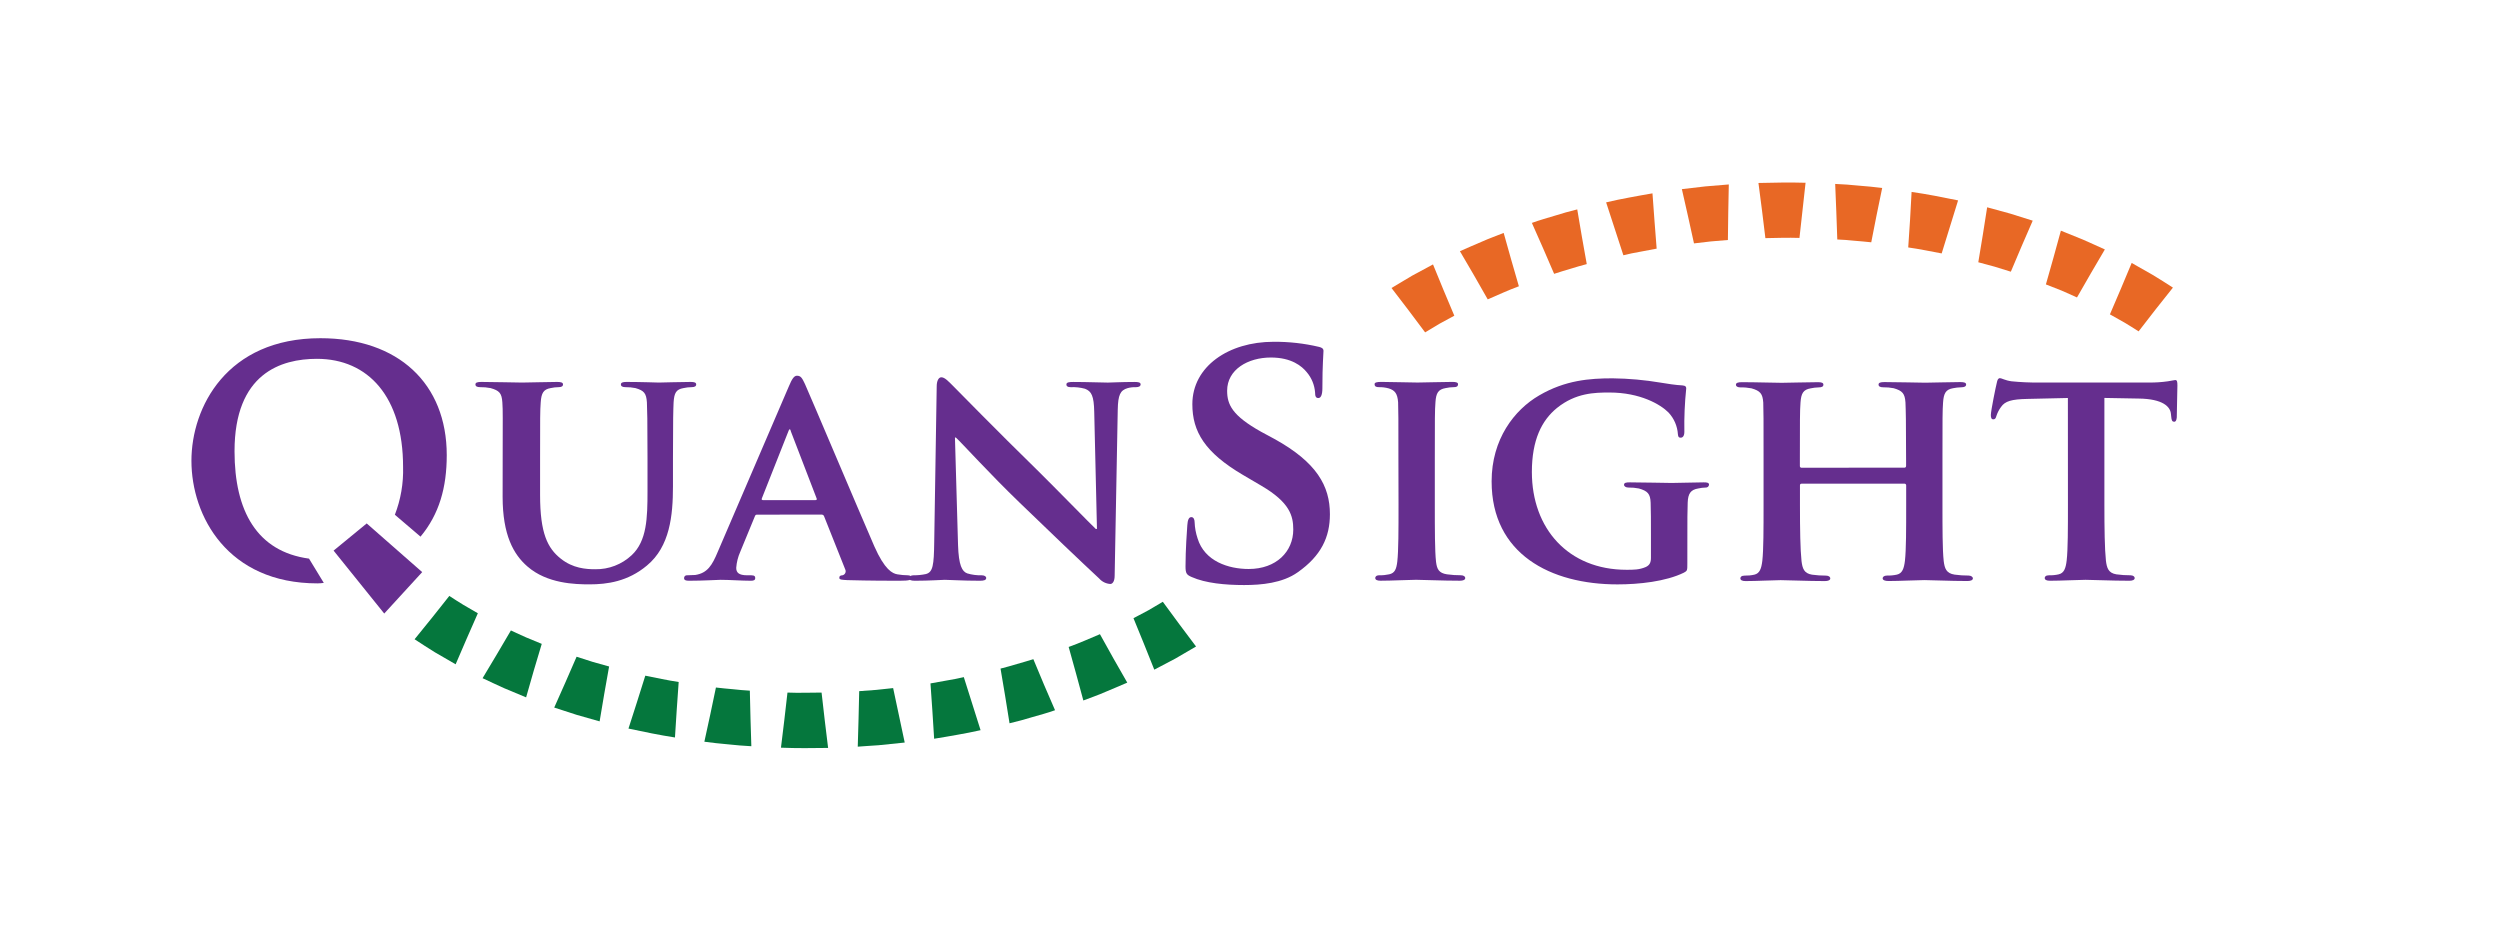
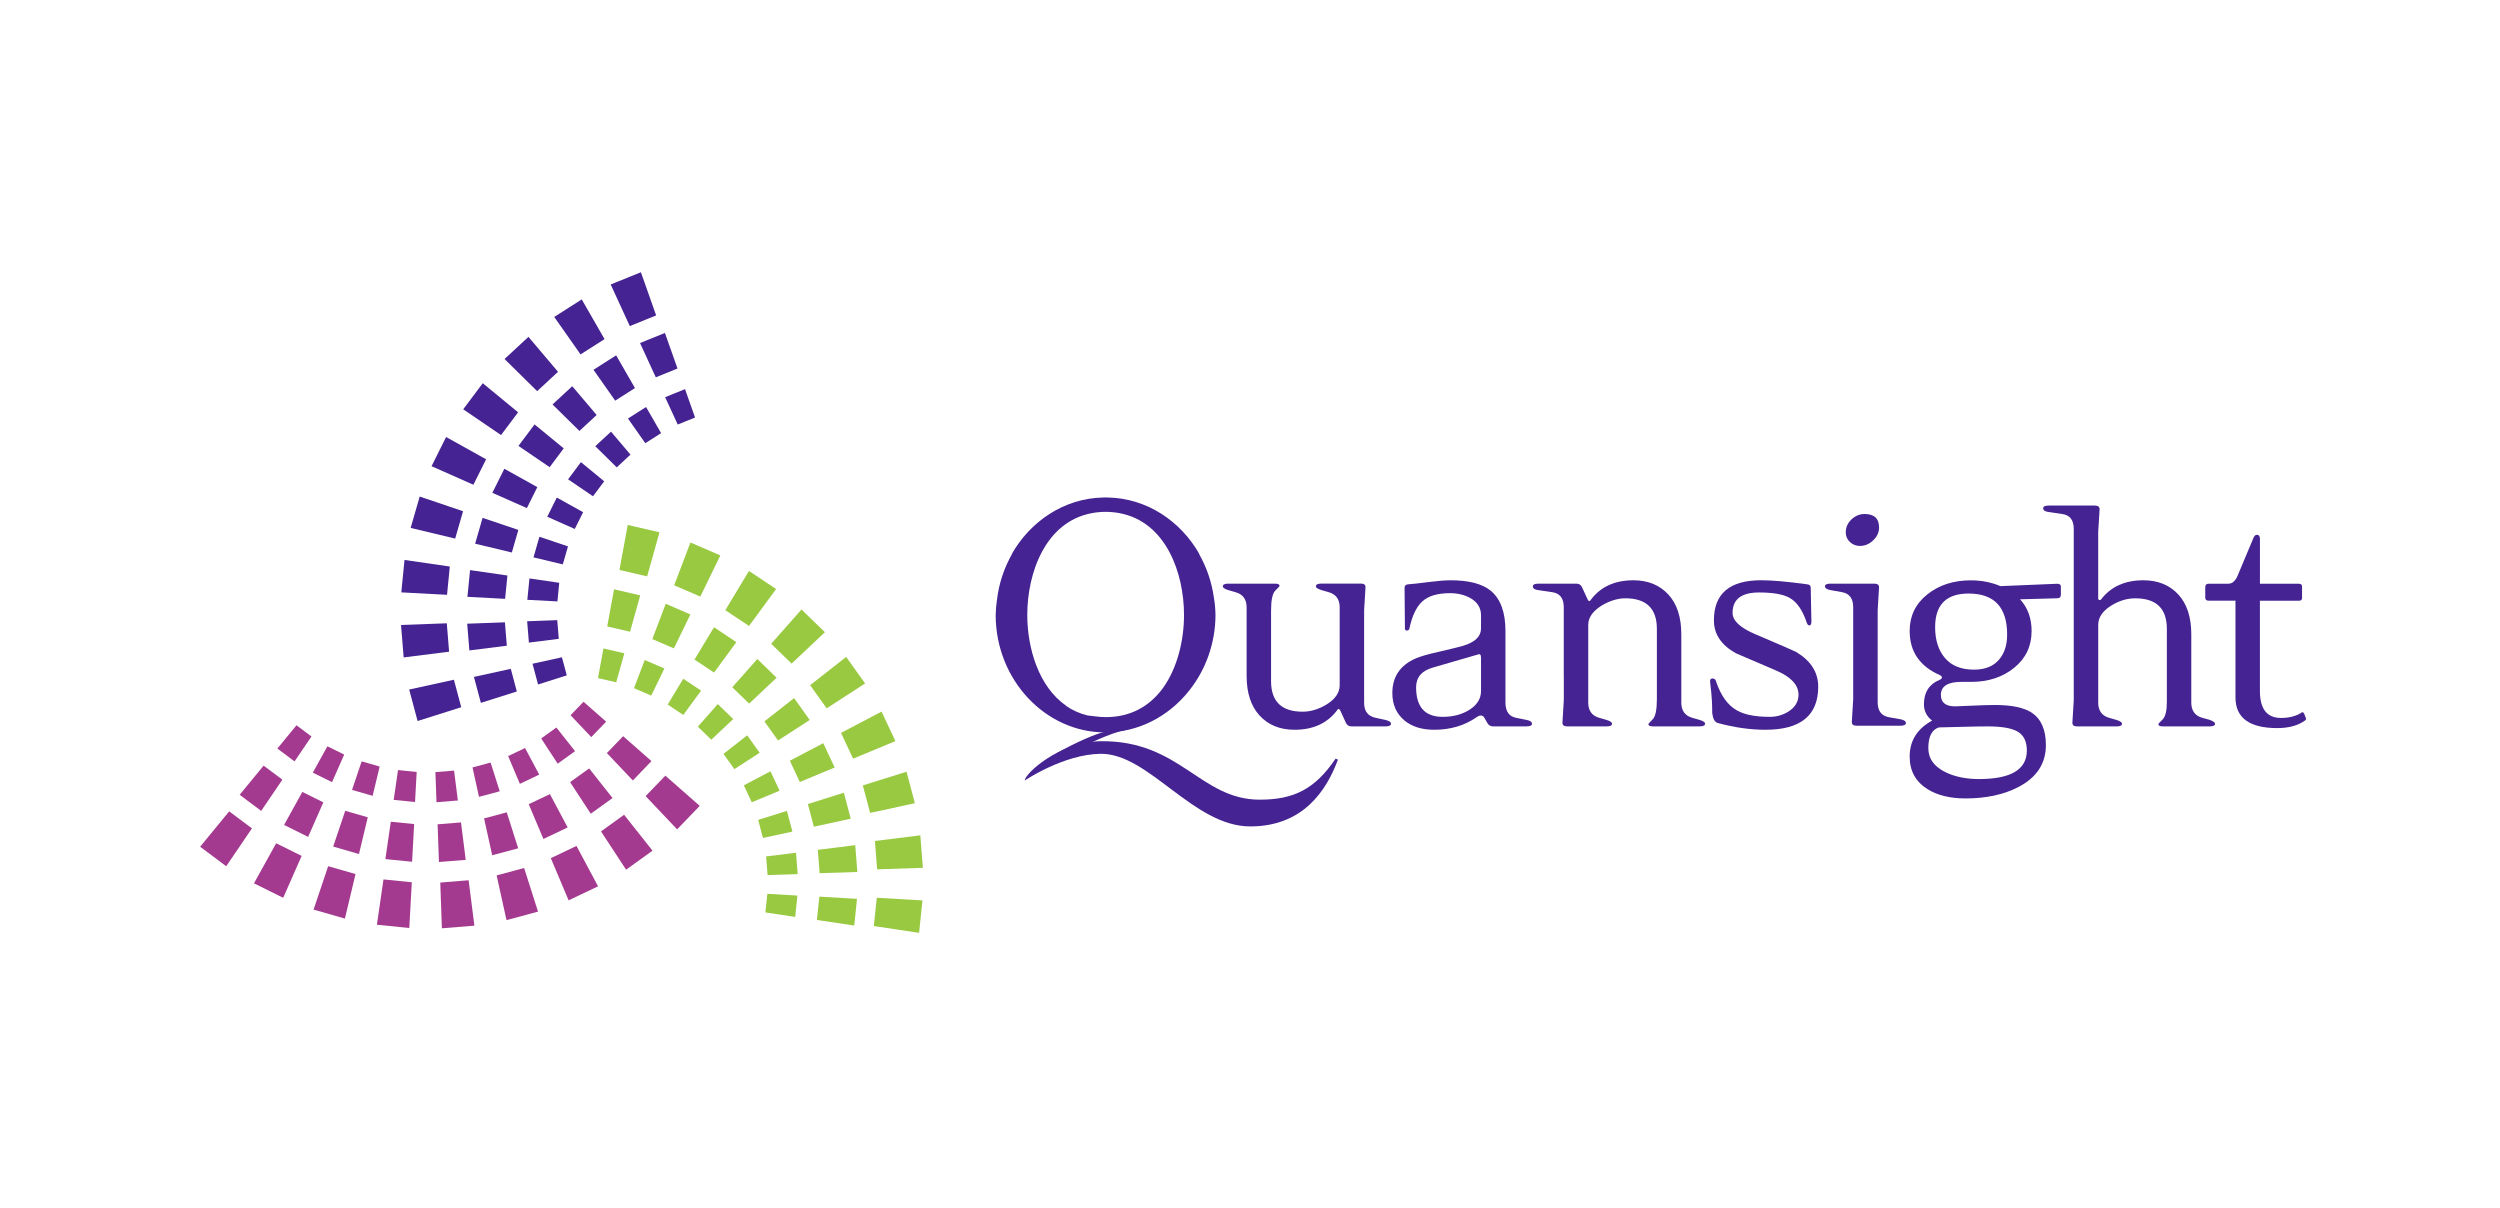
- <svg xmlns="http://www.w3.org/2000/svg" id="Layer_1" data-name="Layer 1" viewBox="0 0 914.16 346.02">
+ <svg xmlns="http://www.w3.org/2000/svg" id="Layer_1" viewBox="0 0 1076.17 519.64">
  <defs>
-     <style>.cls-1{fill:#652e8e;}.cls-2{fill:#05773d;}.cls-3{fill:#e86825;}</style>
+     <style>.cls-1{fill:#452392;}.cls-2{fill:#a43a8f;}.cls-3{fill:#99c941;}</style>
  </defs>
-   <polygon class="cls-1" points="154.38 209.2 140.5 224.35 121.98 201.34 134.09 191.4 154.38 209.2" />
-   <path class="cls-1" d="M113,204.27C94,201.69,85.76,186.93,85.76,165c0-28.47,17-33.79,30.13-33.79,18.75,0,31.5,13.9,31.5,39.51a45,45,0,0,1-3,17.51l9.38,8c6.82-8.2,9.59-17.93,9.59-29.79,0-26.19-17.73-42.77-46.2-42.77C82.9,123.67,70,148.94,70,168.5c0,20.24,13.26,44.82,46.08,44.82a17.31,17.31,0,0,0,2.32-.18Z" />
-   <path class="cls-1" d="M183.81,167.48c0-14.59.11-17.31-.12-20.36-.22-3.4-1.13-4.3-4.3-5.21a18.3,18.3,0,0,0-3.84-.34c-1.13,0-1.7-.33-1.7-1s.68-.91,2.15-.91c5.32,0,12,.23,14.93.23,2.49,0,9.17-.23,12.79-.23,1.47,0,2.15.23,2.15.91s-.57,1-1.59,1a14.28,14.28,0,0,0-2.94.34c-2.6.46-3.39,1.81-3.62,5.21-.23,3-.23,5.77-.23,20.36V181c0,14,2.72,19.45,7.59,23.3,4.41,3.51,9.16,3.85,12.55,3.85A19,19,0,0,0,231,203c5.55-5.21,5.77-13.58,5.77-23.42V167.48c0-14.59-.11-17.31-.22-20.36-.23-3.28-1-4.3-4.19-5.21a17.54,17.54,0,0,0-3.62-.34c-1.13,0-1.7-.33-1.7-1s.68-.91,2-.91c5.09,0,11.76.23,11.88.23,1.13,0,7.8-.23,11.65-.23,1.36,0,2,.23,2,.91s-.57,1-1.7,1a14.2,14.2,0,0,0-2.94.34c-2.72.46-3.4,1.81-3.62,5.21-.12,3-.23,5.77-.23,20.36v10.3c0,10.74-1.13,22.06-9.5,29-7,5.88-14.6,6.9-21,6.9-5.21,0-15.5-.23-22.74-6.56-5.09-4.41-9.05-11.54-9.05-25.46Z" />
-   <path class="cls-1" d="M276.91,188.19c-.57,0-.68.11-.91.67l-5.31,12.9a17.47,17.47,0,0,0-1.48,5.88c0,1.7.91,2.72,4,2.72h1.48c1.24,0,1.47.45,1.47,1,0,.79-.57,1-1.59,1-3.28,0-7.92-.34-11.08-.34-1,0-6.34.34-11.54.34-1.25,0-1.81-.23-1.81-1a1,1,0,0,1,1.13-1c.9,0,2-.11,2.94-.11,4.52-.68,6.22-3.62,8.26-8.49l26-60.52c1.13-2.72,1.92-3.85,2.94-3.85,1.47,0,1.92.9,2.94,3.05,2.38,5.32,19,44.69,25.34,59.29,3.85,8.71,6.68,10,8.49,10.29a23.51,23.51,0,0,0,3.73.34c.91,0,1.36.34,1.36,1s-.57,1-4.3,1c-3.51,0-10.75,0-19.12-.23-1.81-.11-2.94-.11-2.94-.79s.22-.91,1.24-1a1.51,1.51,0,0,0,.91-2.15l-7.7-19.35a.93.93,0,0,0-1-.67Zm21.27-5.32c.45,0,.56-.23.45-.57l-9.39-24.43c-.11-.34-.23-.91-.45-.91s-.46.57-.57.91l-9.62,24.32c-.22.45,0,.68.34.68Z" />
-   <path class="cls-1" d="M350.32,199.27c.23,7.47,1.47,9.73,3.4,10.41a16.73,16.73,0,0,0,5.2.68c1.13,0,1.7.45,1.7,1,0,.79-.91,1-2.26,1-6.45,0-11.09-.34-12.9-.34-.91,0-5.66.34-10.75.34-1.36,0-2.26-.12-2.26-1,0-.57.68-1,1.58-1a20.48,20.48,0,0,0,4.53-.45c2.6-.68,2.94-3.28,3.05-11.66l.91-57c0-1.93.68-3.29,1.69-3.29,1.25,0,2.61,1.48,4.3,3.17,1.25,1.25,16.18,16.52,30.66,30.66,6.79,6.68,20,20.25,21.5,21.61h.45l-1-42.76c-.11-5.89-1-7.58-3.39-8.49a16.6,16.6,0,0,0-5.21-.57c-1.24,0-1.58-.45-1.58-1,0-.79,1-.91,2.49-.91,5.2,0,10.52.23,12.67.23,1.13,0,4.86-.23,9.73-.23,1.36,0,2.26.12,2.26.91,0,.56-.56,1-1.7,1a10.06,10.06,0,0,0-3.05.34c-2.72.8-3.51,2.49-3.62,7.92l-1.13,60.64c0,2.15-.79,3.06-1.59,3.06a5.92,5.92,0,0,1-4.07-2c-6.22-5.77-18.67-17.65-29.07-27.72C362,173.37,351.45,161.71,349.53,160h-.34Z" />
-   <path class="cls-1" d="M435.76,211c-1.86-.8-2.26-1.34-2.26-3.88,0-6.14.53-13.22.66-15.09s.54-2.94,1.47-2.94,1.2,1.07,1.2,1.88a21.07,21.07,0,0,0,1.07,5.87c2.54,8.42,11.35,11.22,18.7,11.22,10.15,0,16.3-6.41,16.3-14.42,0-4.95-1.21-9.89-11.63-16l-6.81-4C440.57,165.45,436,157.83,436,147.81c0-13.88,13.36-22.83,29.65-22.83a69.76,69.76,0,0,1,16.7,1.87c1.07.26,1.6.66,1.6,1.47,0,1.46-.4,4.67-.4,13.62,0,2.4-.54,3.61-1.47,3.61s-1.2-.67-1.2-2a12.88,12.88,0,0,0-3.07-7.48c-1.74-2.13-5.48-5.34-13.09-5.34-8.42,0-16,4.41-16,12.15,0,5.08,1.87,9.09,12.42,15L466,160.5c15.49,8.55,20.3,17.23,20.3,27.52,0,8.41-3.21,15.22-11.75,21.23-5.61,4-13.36,4.68-19.64,4.68C448.05,213.93,440.84,213.26,435.76,211Z" />
-   <path class="cls-1" d="M511.35,167.48c0-14.59,0-17.31-.11-20.36-.23-3.28-1.25-4.41-3.4-5.09a12.66,12.66,0,0,0-3.62-.46c-1,0-1.58-.22-1.58-1.13,0-.56.79-.79,2.38-.79,3.73,0,10.52.23,13.34.23,2.49,0,8.94-.23,12.79-.23,1.24,0,2,.23,2,.79,0,.91-.57,1.13-1.59,1.13a14.2,14.2,0,0,0-2.94.34c-2.72.46-3.51,1.81-3.73,5.21-.23,3-.23,5.77-.23,20.36v17c0,9.28,0,17,.45,21,.34,2.61,1,4.08,4,4.53a36.67,36.67,0,0,0,5.09.34c1.13,0,1.59.57,1.59,1,0,.68-.79,1-1.93,1-6.56,0-13.35-.34-16.06-.34-2.26,0-9,.34-13,.34-1.25,0-1.92-.34-1.92-1,0-.45.34-1,1.58-1A14.52,14.52,0,0,0,508,210c2-.45,2.6-1.81,2.94-4.64.45-4,.45-11.65.45-20.93Z" />
-   <path class="cls-1" d="M617,206c0,2.6,0,2.71-1.24,3.39-6.68,3.28-16.52,4.3-24.33,4.3-24.43,0-46-11.09-46-37.67,0-15.39,8.26-26.14,17.42-31.45,9.51-5.55,18.44-6.23,26.81-6.23a113.41,113.41,0,0,1,17.65,1.59c2,.34,5.55.9,7.92,1,1.13.11,1.36.45,1.36,1.13a130.16,130.16,0,0,0-.68,15.84c0,1.47-.56,2.15-1.36,2.15s-.9-.46-1-1.25a12.85,12.85,0,0,0-3.4-7.92c-2.94-3-10.41-7.35-21.61-7.35-5.43,0-12.33.11-19.23,5.66-5.54,4.52-9.16,11.65-9.16,23.41,0,20.71,13.35,35.75,34.62,35.75,2.6,0,4.64,0,7-1,1.47-.67,1.92-1.69,1.92-3.39v-8.82c0-4.75,0-8.37-.11-11.32-.11-3.28-1.13-4.3-4.3-5.2a17.68,17.68,0,0,0-3.85-.34c-.9,0-1.58-.45-1.58-1,0-.79.79-.9,2.15-.9,5.2,0,12.33.22,15.27.22,3.17,0,8.38-.22,11.66-.22,1.35,0,2,.11,2,.9a1.14,1.14,0,0,1-1.24,1,13.36,13.36,0,0,0-2.72.34c-2.71.45-3.73,1.81-3.84,5.2-.12,2.95-.12,6.79-.12,11.54Z" />
-   <path class="cls-1" d="M696.42,171c.23,0,.57-.11.57-.68v-2c0-14.59-.11-18.1-.23-21.15-.22-3.28-1.13-4.3-4.3-5.21a18.3,18.3,0,0,0-3.84-.34c-1.13,0-1.7-.33-1.7-1s.68-.91,2.15-.91c5.32,0,12.33.23,14.93.23,2.38,0,8.94-.23,12.79-.23,1.47,0,2.15.23,2.15.91s-.68,1-1.81,1a17.38,17.38,0,0,0-3,.34c-2.6.46-3.39,1.81-3.62,5.21-.22,3-.22,5.77-.22,20.36v17c0,8.83,0,16.41.45,20.59.34,2.72.91,4.53,4,5a35.54,35.54,0,0,0,5.09.34c1,0,1.59.57,1.59,1,0,.68-.8,1-2,1-6.45,0-13-.34-15.73-.34-2.26,0-9.27.34-13.12.34-1.36,0-2.15-.34-2.15-1,0-.45.45-1,1.58-1a14.79,14.79,0,0,0,3.62-.34c2-.45,2.61-2.26,2.95-5.09.45-4.07.45-11.43.45-20.25v-7.35a.6.6,0,0,0-.57-.57H658.86c-.34,0-.68.11-.68.57v7.35c0,8.82.12,16.18.57,20.36.34,2.72.9,4.53,3.85,5a36.56,36.56,0,0,0,5.09.34c1.13,0,1.58.57,1.58,1,0,.68-.79,1-2,1-6.44,0-13.34-.34-16.17-.34-2.27,0-8.83.34-12.79.34-1.24,0-1.92-.34-1.92-1,0-.45.34-1,1.58-1a14.46,14.46,0,0,0,3.51-.34c2-.45,2.6-2.26,2.94-5.09.45-4.07.45-11.65.45-20.48v-17c0-14.59,0-17.31-.11-20.36-.22-3.28-1.13-4.3-4.3-5.21a18.75,18.75,0,0,0-4-.34c-1,0-1.69-.33-1.69-1s.79-.91,2.14-.91c5.32,0,11.88.23,14.6.23,2.38,0,9.28-.23,13.24-.23,1.35,0,2,.23,2,.91s-.56,1-1.81,1a15.12,15.12,0,0,0-2.83.34c-2.71.46-3.5,1.81-3.73,5.21-.23,3-.23,6.56-.23,21.15v2a.6.6,0,0,0,.68.68Z" />
-   <path class="cls-1" d="M756.15,145.53l-14.82.34c-5.77.12-8.15.8-9.62,2.94a11.36,11.36,0,0,0-1.7,3.29c-.22.79-.45,1.24-1.13,1.24s-.9-.57-.9-1.58c0-1.59,1.92-10.86,2.15-11.66.22-1.24.56-1.81,1.13-1.81.79,0,1.81.8,4.3,1.14a93.16,93.16,0,0,0,10,.45H785.9a45,45,0,0,0,6.79-.45c1.58-.23,2.37-.46,2.71-.46.68,0,.8.57.8,2,0,2-.23,9.16-.23,11.65-.11,1-.34,1.59-.91,1.59-.79,0-1-.46-1.13-1.93l-.11-1c-.23-2.49-2.83-5.43-11.77-5.54l-12.55-.23v38.92c0,8.83.11,16.41.56,20.59.34,2.72.91,4.53,3.85,5a36.67,36.67,0,0,0,5.09.34c1.13,0,1.58.57,1.58,1,0,.68-.79,1-1.92,1-6.56,0-13.24-.34-16.06-.34-2.27,0-9.06.34-13,.34-1.24,0-1.92-.34-1.92-1,0-.45.34-1,1.59-1a13.77,13.77,0,0,0,3.5-.34c2-.45,2.61-2.26,2.94-5.09.46-4.07.46-11.65.46-20.48Z" />
-   <g id="bottom">
-     <path class="cls-2" d="M166.61,242.91,159,238.5c-2.51-1.51-4.93-3.17-7.4-4.75q6.44-7.86,12.7-15.84c1.72,1.09,3.39,2.24,5.15,3.27l5.28,3.07C172,230.43,169.26,236.68,166.61,242.91Z" />
-     <path class="cls-2" d="M192.38,255l-8-3.34c-2.66-1.18-5.28-2.45-7.92-3.67q5.25-8.7,10.36-17.46c1.87.85,3.71,1.75,5.59,2.56l5.69,2.35Q195.14,245.15,192.38,255Z" />
-     <path class="cls-2" d="M219.26,263.78l-8.34-2.37-8.26-2.68q4.16-9.27,8.18-18.59l5.89,1.89c2,.59,4,1.12,6,1.68Q220.91,253.73,219.26,263.78Z" />
-     <path class="cls-2" d="M246.81,269.67c-5.69-.88-11.34-2.05-17-3.26q3.13-9.63,6.15-19.34c4.07.79,8.11,1.71,12.21,2.31Q247.43,259.52,246.81,269.67Z" />
-     <path class="cls-2" d="M274.74,272.87c-1.44-.1-2.87-.17-4.3-.29l-4.3-.41c-2.86-.28-5.73-.53-8.58-.95q2.19-9.9,4.23-19.82c2.06.28,4.13.41,6.2.62s4.13.44,6.2.53Q274.4,262.71,274.74,272.87Z" />
-     <path class="cls-2" d="M302.81,273.49c-5.75.08-11.49.15-17.24-.09q1.26-10.06,2.38-20.15c4.15.18,8.31,0,12.47,0Q301.55,263.42,302.81,273.49Z" />
-     <path class="cls-2" d="M330.82,271.52l-8.57.89-8.6.62q.32-10.15.53-20.3l6.22-.46,6.19-.66Q328.65,261.57,330.82,271.52Z" />
-     <path class="cls-2" d="M358.56,267c-2.82.6-5.63,1.22-8.47,1.68s-5.66,1.05-8.51,1.45c-.4-6.75-.85-13.48-1.34-20.23l6.13-1.1,3.06-.55,3-.65Q355.45,257.26,358.56,267Z" />
-     <path class="cls-2" d="M385.79,259.7c-2.73,1-5.52,1.7-8.29,2.52l-4.16,1.2-4.19,1.06q-1.57-10-3.29-20c2-.48,4-1.09,6-1.67s4-1.14,6-1.77Q381.7,250.39,385.79,259.7Z" />
-     <path class="cls-2" d="M412.2,249.61c-2.65,1.17-5.34,2.27-8,3.4l-2,.84-2,.77-4.06,1.52q-2.62-9.81-5.37-19.57c3.89-1.39,7.64-3.07,11.44-4.67C405.46,237.83,408.82,243.76,412.2,249.61Z" />
-     <path class="cls-2" d="M437.35,236.4l-7.55,4.41-7.72,4.06q-3.74-9.45-7.61-18.82l5.44-2.88,5.29-3.12Q431.19,228.27,437.35,236.4Z" />
-   </g>
-   <g id="top">
-     <path class="cls-3" d="M779.48,96.15l7.63,4.34c2.52,1.48,5,3.12,7.45,4.68q-6.36,7.92-12.55,16c-1.73-1.07-3.41-2.21-5.17-3.22l-5.32-3C774.23,108.68,776.89,102.41,779.48,96.15Z" />
-     <path class="cls-3" d="M753.59,84.35l8.08,3.27c2.67,1.15,5.31,2.4,8,3.59q-5.18,8.75-10.19,17.56c-1.88-.83-3.73-1.71-5.62-2.51L748.11,104Q750.93,94.19,753.59,84.35Z" />
-     <path class="cls-3" d="M726.63,75.8,735,78.09l8.29,2.6q-4.08,9.3-8,18.66l-5.9-1.83c-2-.57-4-1.08-6-1.62Q725.09,85.86,726.63,75.8Z" />
-     <path class="cls-3" d="M699,70.18c5.7.82,11.36,1.94,17,3.1q-3,9.66-6,19.39c-4.08-.75-8.12-1.62-12.23-2.19Q698.5,80.34,699,70.18Z" />
-     <path class="cls-3" d="M671.06,67.26c1.44.08,2.87.13,4.31.24l4.3.38c2.86.24,5.73.47,8.58.85q-2.09,9.93-4,19.87c-2.06-.26-4.14-.37-6.2-.57s-4.14-.4-6.22-.46Q671.5,77.41,671.06,67.26Z" />
-     <path class="cls-3" d="M643,66.91c5.74-.13,11.49-.26,17.23-.08Q659.08,76.91,658,87c-4.15-.14-8.31,0-12.46.08Q644.35,77,643,66.91Z" />
-     <path class="cls-3" d="M615,69.16l8.57-1,8.59-.71q-.23,10.16-.33,20.31l-6.21.52-6.19.72Q617.28,79.08,615,69.16Z" />
-     <path class="cls-3" d="M587.3,74c2.81-.63,5.62-1.29,8.45-1.77s5.66-1.1,8.5-1.53c.47,6.75,1,13.46,1.53,20.22l-6.11,1.15-3.06.58-3,.69Q590.5,83.65,587.3,74Z" />
-     <path class="cls-3" d="M560.15,81.51c2.72-1,5.5-1.76,8.26-2.6l4.14-1.24,4.19-1.1q1.66,10,3.48,20c-2,.5-4,1.13-6,1.73s-4,1.18-5.93,1.83Q564.31,90.79,560.15,81.51Z" />
-     <path class="cls-3" d="M533.84,91.86c2.64-1.2,5.31-2.32,8-3.48l2-.86,2-.79,4-1.56q2.71,9.78,5.56,19.51c-3.87,1.43-7.61,3.15-11.39,4.79C540.69,103.57,537.28,97.68,533.84,91.86Z" />
-     <path class="cls-3" d="M508.82,105.31l7.5-4.48L524,96.69q3.82,9.42,7.79,18.75l-5.41,2.94-5.26,3.16Q515.06,113.38,508.82,105.31Z" />
+   <path class="cls-1" d="M511.67,297.57c.21-.26,.43-.53,.63-.8,6.76-8.71,10.87-19.86,10.93-31.96-.04-2.75-.29-5.32-.72-7.74-.96-6.79-3.21-13.14-6.45-18.78,.12,.14,.24,.29,.36,.43-8.1-14.41-22.71-24.19-39.39-24.56-.08,0-.16,0-.24,0-.25,0-.5-.01-.75-.01-.04,0-.09,0-.13,0-.04,0-.09,0-.13,0-.25,0-.5,0-.75,.01-.08,0-.16,0-.24,0-16.67,.37-31.28,10.16-39.39,24.56,.12-.15,.24-.29,.36-.43-3.46,5.99-5.77,12.8-6.62,20.08-.31,2.09-.5,4.3-.53,6.63,.14,27.62,21.33,50.28,47.17,50.28,14.27,0,27.13-6.86,35.8-17.6,.03-.03,.05-.07,.08-.1Zm-40.94-76.81c.22-.03,.44-.07,.66-.1,.23-.03,.47-.06,.7-.09,.39-.05,.79-.08,1.19-.12,.2-.02,.4-.03,.6-.05,.25-.02,.5-.03,.76-.04,.27-.01,.53-.02,.8-.02,.16,0,.33,0,.49,0,.16,0,.33,0,.49,0,.27,0,.53,.01,.8,.02,.25,.01,.51,.02,.76,.04,.2,.01,.4,.03,.6,.05,.4,.03,.8,.07,1.19,.12,.23,.03,.47,.06,.7,.09,.22,.03,.44,.06,.66,.1,.25,.04,.5,.09,.75,.13,20.01,3.7,27.8,25.76,27.8,43.8,0,10.71-2.74,22.75-9.13,31.57,0,0-.01,.02-.02,.03-.19,.26-.38,.51-.58,.77-5.39,6.93-13.18,11.63-23.86,11.64-1.59,0-3.18-.12-4.75-.34-1.09-.1-2.17-.23-3.24-.39-3.5-.86-6.6-2.31-9.33-4.2,.08,.03,.16,.06,.24,.08-11.93-8.2-16.8-24.88-16.8-39.16,0-18.05,7.79-40.1,27.8-43.8,.25-.05,.5-.09,.75-.13Z" />
+   <path class="cls-1" d="M598.78,311.51c0,.78-.78,1.17-2.34,1.17h-14.77c-1.07,0-1.85-.54-2.34-1.61l-2.34-5.12c-.49-.97-.98-1.02-1.46-.15-4.19,5.56-10.29,8.34-18.28,8.34-6.24,0-11.24-2.02-14.99-6.07-3.75-4.04-5.63-9.77-5.63-17.19v-29.4c0-3.51-1.61-5.7-4.83-6.58l-3.07-.88c-1.56-.49-2.34-1.02-2.34-1.61,0-.78,.78-1.17,2.34-1.17h20.18c1.27,0,1.9,.34,1.9,1.02,0,.1-.61,.76-1.83,1.97-1.22,1.22-1.83,4.12-1.83,8.7v30.27c0,8.78,4.53,13.16,13.6,13.16,3.41,0,6.82-1.02,10.24-3.07,3.8-2.34,5.7-5.12,5.7-8.34v-33.49c0-3.51-1.61-5.7-4.83-6.58l-3.07-.88c-1.56-.49-2.34-1.02-2.34-1.61,0-.78,.78-1.17,2.34-1.17h17.11c1.36,0,2,.59,1.9,1.76l-.59,9.65v39.93c0,3.61,1.66,5.75,4.97,6.44l4.09,.88c1.66,.39,2.49,.93,2.49,1.61Z" />
+   <path class="cls-1" d="M659.47,311.51c0,.78-.78,1.17-2.34,1.17h-14.48c-1.07,0-1.9-.54-2.49-1.61l-1.17-2.05c-.39-.68-.88-1.02-1.46-1.02s-1.22,.24-1.9,.73c-5.17,3.61-11.26,5.41-18.28,5.41-5.27,0-9.51-1.32-12.72-3.95-3.51-2.92-5.27-6.87-5.27-11.85,0-7.02,3.36-11.99,10.09-14.92,2.05-.88,5.27-1.8,9.65-2.78,5.46-1.27,9.02-2.14,10.68-2.63,5.17-1.56,7.75-4.04,7.75-7.46v-5.7c0-3.22-1.56-5.7-4.68-7.46-2.54-1.36-5.41-2.05-8.63-2.05-5.36,0-9.34,1.17-11.92,3.51-2.59,2.34-4.46,6.29-5.63,11.85-.2,.49-.54,.73-1.02,.73-.58,0-.88-.29-.88-.88l-.15-17.55c0-.88,.49-1.36,1.46-1.46,1.56-.1,4.63-.44,9.21-1.02,3.8-.49,6.87-.73,9.21-.73,7.8,0,13.55,1.51,17.26,4.53,4.19,3.51,6.29,9.26,6.29,17.26v30.86c0,3.8,1.56,6,4.68,6.58l4.39,.88c1.56,.29,2.34,.83,2.34,1.61Zm-21.94-14.04v-14.48c0-1.27-.54-1.66-1.61-1.17l-19.16,5.56c-4.78,1.37-7.17,4.19-7.17,8.48,0,8.48,3.8,12.72,11.41,12.72,4.58,0,8.48-1.05,11.7-3.14,3.22-2.1,4.83-4.75,4.83-7.97Z" />
+   <path class="cls-1" d="M782.69,295.57c0,12.38-7.56,18.57-22.67,18.57-6.63,0-13.51-.98-20.62-2.93-1.27-.39-2.05-1.8-2.34-4.24,0-1.76-.05-3.58-.15-5.48-.1-1.9-.34-4.46-.73-7.68-.2-1.17,.15-1.76,1.02-1.76s1.41,.54,1.61,1.61c2.05,5.85,4.92,9.85,8.63,11.99,3.22,1.95,7.99,2.93,14.33,2.93,3.02,0,5.75-.78,8.19-2.34,2.83-1.85,4.24-4.24,4.24-7.17,0-4.19-3.17-7.65-9.51-10.38-5.75-2.44-11.55-4.92-17.4-7.46-6.34-3.51-9.51-8.24-9.51-14.19,0-11.5,6.78-17.26,20.33-17.26,4.78,0,11.41,.59,19.89,1.76,.97,.1,1.46,.59,1.46,1.46l.29,14.48c0,1.17-.29,1.75-.88,1.75-.49,0-.88-.44-1.17-1.32-1.76-5.27-4.19-8.78-7.31-10.53-2.73-1.56-7.12-2.34-13.16-2.34-7.61,0-11.41,2.93-11.41,8.78,0,3.32,3.17,6.34,9.51,9.07,11.21,4.78,17.16,7.36,17.84,7.75,6.34,3.8,9.51,8.77,9.51,14.92Z" />
+   <path class="cls-1" d="M818.08,309.62l-4.97-.88c-3.22-.59-4.83-2.73-4.83-6.44v-16.02h0s0-23.63,0-23.63l.58-9.65c.1-1.17-.58-1.76-2.05-1.76h-18.87c-1.56,0-2.34,.39-2.34,1.17s.78,1.32,2.34,1.61l4.97,.88c3.22,.59,4.83,2.73,4.83,6.44v14.6h0s0,25.05,0,25.05l-.58,9.65c-.1,1.17,.58,1.76,2.05,1.76h18.87c1.56,0,2.34-.39,2.34-1.17s-.78-1.32-2.34-1.61Z" />
+   <path class="cls-1" d="M731.65,309.9l-3.07-.88c-3.22-.88-4.83-3.07-4.83-6.58v-29.4c0-7.41-1.88-13.14-5.63-17.18-3.76-4.04-8.75-6.07-14.99-6.07-8,0-14.09,2.78-18.28,8.34-.49,.88-.98,.83-1.46-.15l-2.34-5.12c-.49-1.07-1.27-1.61-2.34-1.61h-16.53c-1.56,0-2.34,.39-2.34,1.17,0,.88,.78,1.42,2.34,1.61l6,.88c3.31,.49,4.97,2.63,4.97,6.44v29.16s.01,.04,.02,.05v10.72l-.58,9.65c-.1,1.17,.58,1.76,2.05,1.76h16.95c1.56,0,2.34-.39,2.34-1.17,0-.59-.78-1.12-2.34-1.61l-3.07-.88c-3.22-.88-4.83-3.07-4.83-6.58v-33.49c0-3.12,1.95-5.9,5.85-8.34,3.51-2.05,6.87-3.07,10.09-3.07,9.07,0,13.6,4.39,13.6,13.16v30.28c0,4.58-.61,7.48-1.83,8.7-1.22,1.22-1.83,1.88-1.83,1.97,0,.68,.63,1.02,1.9,1.02h20.18c1.56,0,2.34-.39,2.34-1.17,0-.59-.78-1.12-2.34-1.61Z" />
+   <path class="cls-1" d="M808.87,227.12c0,2.05-.85,3.88-2.53,5.48-1.69,1.61-3.59,2.41-5.72,2.41-1.64,0-3.06-.56-4.27-1.68-1.21-1.12-1.81-2.51-1.81-4.17,0-2.14,.82-4,2.46-5.56,1.64-1.56,3.52-2.34,5.65-2.34,4.15,0,6.23,1.95,6.23,5.85Z" />
+   <path class="cls-1" d="M887.12,256.08c0,.98-.54,1.46-1.61,1.46l-15.94,.44c3.31,3.62,4.97,8.17,4.97,13.66,0,6.46-2.49,11.72-7.46,15.79-4.97,4.06-11.17,6.1-18.57,6.1h-4.24c-5.85,0-8.78,1.88-8.78,5.63,0,3.27,2.05,4.9,6.14,4.9,.58,0,2.97-.1,7.17-.29,4.19-.19,7.55-.29,10.09-.29,7.12,0,12.38,1.12,15.8,3.36,4,2.73,6,7.36,6,13.89,0,7.99-4,14.04-11.99,18.14-6.24,3.22-13.8,4.83-22.67,4.83-6.53,0-11.94-1.32-16.23-3.95-5.17-3.22-7.75-7.9-7.75-14.04,0-6.83,3.22-11.99,9.65-15.5-2.34-1.85-3.51-4.19-3.51-7.02,0-5.17,2.24-8.68,6.73-10.53,.68-.29,1.02-.63,1.02-1.02s-.3-.73-.89-1.02c-8.67-3.8-13-10.14-13-19.01,0-6.44,2.52-11.68,7.57-15.72,5.04-4.04,11.29-6.07,18.73-6.07,4.6,0,8.86,.83,12.78,2.49l24.39-1.02c1.08,0,1.62,.39,1.62,1.17v3.66Zm-14.63,66.99c0-3.8-1.27-6.49-3.8-8.04-2.54-1.56-6.87-2.34-13.02-2.34-2.83,0-6.9,.07-12.21,.22-5.32,.15-8.26,.22-8.85,.22-3.02,.97-4.53,3.95-4.53,8.92,0,4.58,2.58,8.09,7.75,10.53,4,1.85,8.68,2.78,14.04,2.78,13.75,0,20.62-4.1,20.62-12.28Zm-8.48-49.87c0-11.8-5.53-17.7-16.6-17.7-9.6,0-14.4,4.83-14.4,14.48,0,5.56,1.42,10,4.26,13.31,2.84,3.32,7,4.97,12.49,4.97,4.6,0,8.13-1.36,10.58-4.1,2.45-2.73,3.67-6.38,3.67-10.97Z" />
+   <path class="cls-1" d="M951.33,309.9l-3.22-.88c-3.22-.88-4.83-3.07-4.83-6.58v-29.4c0-7.41-1.88-13.14-5.63-17.18-3.75-4.04-8.75-6.07-14.99-6.07-8,0-14.09,2.78-18.28,8.34-.2,.2-.44,.24-.73,.15-.29-.1-.44-.34-.44-.73v-28.52l.59-9.65c.1-1.17-.59-1.75-2.05-1.75h-19.89c-1.56,0-2.34,.39-2.34,1.17,0,.88,.78,1.41,2.34,1.61l6,.88c3.22,.49,4.83,2.63,4.83,6.44v67.74h0v5.82l-.58,9.65c-.1,1.17,.58,1.76,2.05,1.76h16.96c1.56,0,2.34-.39,2.34-1.17,0-.59-.78-1.12-2.34-1.61l-3.07-.88c-3.22-.88-4.83-3.07-4.83-6.58v-33.49c0-3.22,1.9-6,5.7-8.34,3.31-2.05,6.73-3.07,10.24-3.07,9.07,0,13.6,4.39,13.6,13.16v31.45c0,3.8-.61,6.31-1.83,7.53-1.22,1.22-1.83,1.88-1.83,1.97,0,.68,.63,1.02,1.9,1.02h20.18c1.56,0,2.34-.39,2.34-1.17,0-.49-.73-1.02-2.19-1.61Z" />
+   <path class="cls-1" d="M992.57,308.98c.19,.48,.1,.86-.29,1.15-3.02,2.19-7.02,3.29-11.99,3.29-11.99,0-17.99-4.4-17.99-13.2v-41.64h-11.55c-.98,0-1.46-.46-1.46-1.37v-4.42c0-1.02,.49-1.52,1.46-1.52h8.48c1.66,0,2.97-1.12,3.95-3.36l6.87-16.38c.39-.88,.88-1.32,1.46-1.32,.88,0,1.32,.59,1.32,1.76v19.31h16.67c.97,0,1.46,.39,1.46,1.17v4.97c0,.78-.44,1.17-1.32,1.17h-16.82v38.86c0,7.73,3.02,11.6,9.07,11.6,3.31,0,6.14-.68,8.48-2.05,.59-.59,1.07-.54,1.46,.14l.73,1.86Z" />
+   <path class="cls-1" d="M476.04,314.87c-4.03,.87-12.77,4.56-21.37,9.46h5.9c8.58-4.69,17.15-8.58,24.05-10.18,.96-.22,1.95-.5,2.78-.8l-11.36,1.51Z" />
+   <path class="cls-1" d="M441.15,335.96s16.77-11.32,32.67-11.47c20.7-.22,39.84,31.26,64.38,31.26,22.91,0,32.95-15.75,37.73-28.74l-.99-.45c-8.9,13.18-18.04,17.67-32.68,17.67-25.61,0-34.2-25.54-68.39-25.16-18.13,.18-32.89,14.25-32.72,16.88" />
+   <g>
+     <g>
+       <polygon class="cls-1" points="185.77 200.68 192.03 188.12 209.25 197.71 203.78 208.67 185.77 200.68" />
+       <polygon class="cls-1" points="199.4 176.19 207.81 164.96 223.03 177.48 215.68 187.28 199.4 176.19" />
+       <polygon class="cls-1" points="217.19 154.54 227.48 145.01 240.21 160.05 231.23 168.38 217.19 154.54" />
+       <polygon class="cls-1" points="238.58 136.43 250.42 128.89 260.24 145.98 249.91 152.56 238.58 136.43" />
+       <polygon class="cls-1" points="275.51 147.66 286.23 143.32 291.64 158.63 282.3 162.42 275.51 147.66" />
+       <polygon class="cls-1" points="255.48 159.18 265.23 152.96 273.33 167.05 264.82 172.47 255.48 159.18" />
+       <polygon class="cls-1" points="207 302.56 204.01 291.39 219.88 287.91 222.48 297.66 207 302.56" />
+       <polygon class="cls-1" points="202.05 279.99 201.11 268.48 217.35 267.89 218.17 277.96 202.05 279.99" />
+       <polygon class="cls-1" points="201.21 256.92 202.35 245.41 218.43 247.74 217.43 257.78 201.21 256.92" />
+       <polygon class="cls-1" points="204.53 234.04 207.74 222.92 223.13 228.12 220.33 237.83 204.53 234.04" />
+       <polygon class="cls-1" points="211.94 212.14 217.11 201.79 231.3 209.69 226.8 218.72 211.94 212.14" />
+       <polygon class="cls-1" points="286.32 170.97 294.88 167.5 299.2 179.73 291.74 182.75 286.32 170.97" />
+       <polygon class="cls-1" points="237.85 174.11 246.33 166.25 256.83 178.64 249.42 185.51 237.85 174.11" />
+       <polygon class="cls-1" points="271.11 140.37 262.88 122.46 275.89 117.19 282.45 135.77 271.11 140.37" />
+       <polygon class="cls-1" points="270.32 180.16 278.11 175.2 284.58 186.45 277.78 190.78 270.32 180.16" />
+       <polygon class="cls-1" points="256.25 192.08 263.02 185.81 271.4 195.7 265.49 201.19 256.25 192.08" />
+       <polygon class="cls-1" points="223.18 191.95 230.11 182.7 242.66 193.01 236.61 201.1 223.18 191.95" />
+       <polygon class="cls-1" points="244.54 206.33 250.07 198.94 260.09 207.18 255.26 213.63 244.54 206.33" />
+       <polygon class="cls-1" points="235.57 222.44 239.69 214.18 251.02 220.49 247.42 227.7 235.57 222.44" />
+       <polygon class="cls-1" points="229.65 239.93 232.21 231.05 244.5 235.21 242.26 242.95 229.65 239.93" />
+       <polygon class="cls-1" points="227 258.2 227.91 249 240.74 250.87 239.95 258.89 227 258.2" />
+       <polygon class="cls-1" points="227.67 276.62 226.92 267.43 239.88 266.95 240.54 275 227.67 276.62" />
+       <polygon class="cls-1" points="229.23 285.72 241.9 282.94 243.98 290.72 231.62 294.64 229.23 285.72" />
+       <polygon class="cls-1" points="179.76 310.38 176.14 296.82 195.39 292.6 198.55 304.43 179.76 310.38" />
+       <polygon class="cls-1" points="173.76 283 172.63 269.03 192.33 268.31 193.32 280.53 173.76 283" />
+       <polygon class="cls-1" points="172.75 255 174.13 241.04 193.63 243.87 192.43 256.05 172.75 255" />
+       <polygon class="cls-1" points="176.77 227.25 180.67 213.75 199.33 220.07 195.94 231.84 176.77 227.25" />
+     </g>
+     <g>
+       <polygon class="cls-3" points="364.25 282.78 372.4 294.21 355.85 304.91 348.74 294.94 364.25 282.78" />
+       <polygon class="cls-3" points="379.48 306.32 385.44 319.02 367.23 326.58 362.03 315.49 379.48 306.32" />
+       <polygon class="cls-3" points="390.23 332.2 393.82 345.75 374.56 349.94 371.42 338.09 390.23 332.2" />
+       <polygon class="cls-3" points="396.17 359.58 397.27 373.57 377.57 374.22 376.62 362.01 396.17 359.58" />
+       <polygon class="cls-3" points="368.92 386.92 367.72 398.42 351.65 396.01 352.7 385.97 368.92 386.92" />
+       <polygon class="cls-3" points="368.16 363.82 369.06 375.35 352.82 375.89 352.03 365.82 368.16 363.82" />
+       <polygon class="cls-3" points="264.33 253.68 275.6 256.29 271.22 271.94 261.39 269.66 264.33 253.68" />
+       <polygon class="cls-3" points="286.58 259.91 297.19 264.5 290.08 279.11 280.81 275.1 286.58 259.91" />
+       <polygon class="cls-3" points="307.35 270.01 316.98 276.42 307.37 289.52 298.96 283.93 307.35 270.01" />
+       <polygon class="cls-3" points="325.99 283.68 334.3 291.74 322.48 302.88 315.22 295.85 325.99 283.68" />
+       <polygon class="cls-3" points="341.84 300.51 348.56 309.93 334.91 318.75 329.05 310.53 341.84 300.51" />
+       <polygon class="cls-3" points="343.26 385.51 342.31 394.7 329.48 392.77 330.32 384.76 343.26 385.51" />
+       <polygon class="cls-3" points="363.25 341.24 366.21 352.42 350.34 355.87 347.75 346.11 363.25 341.24" />
+       <polygon class="cls-3" points="377.42 386.46 397.1 387.6 395.64 401.56 376.15 398.63 377.42 386.46" />
+       <polygon class="cls-3" points="342.66 367.07 343.38 376.28 330.42 376.71 329.79 368.67 342.66 367.07" />
+       <polygon class="cls-3" points="338.74 349.05 341.11 357.97 328.43 360.72 326.37 352.93 338.74 349.05" />
+       <polygon class="cls-3" points="354.39 319.92 359.3 330.38 344.3 336.62 340.01 327.47 354.39 319.92" />
+       <polygon class="cls-3" points="331.67 332.02 335.59 340.38 323.61 345.35 320.19 338.05 331.67 332.02" />
+       <polygon class="cls-3" points="321.65 316.53 327.01 324.05 316.12 331.09 311.44 324.53 321.65 316.53" />
+       <polygon class="cls-3" points="308.99 303.09 315.63 309.53 306.19 318.42 300.4 312.81 308.99 303.09" />
+       <polygon class="cls-3" points="294.11 292.18 301.8 297.3 294.13 307.76 287.42 303.29 294.11 292.18" />
+       <polygon class="cls-3" points="277.53 284.12 286 287.77 280.33 299.44 272.92 296.24 277.53 284.12" />
+       <polygon class="cls-3" points="268.76 281.23 265.26 293.72 257.42 291.9 259.77 279.14 268.76 281.23" />
+       <polygon class="cls-3" points="270.22 225.97 283.89 229.14 278.57 248.11 266.65 245.35 270.22 225.97" />
+       <polygon class="cls-3" points="297.21 233.53 310.08 239.09 301.46 256.81 290.21 251.95 297.21 233.53" />
+       <polygon class="cls-3" points="322.4 245.78 334.09 253.56 322.43 269.45 312.23 262.66 322.4 245.78" />
+       <polygon class="cls-3" points="345.02 262.37 355.1 272.14 340.76 285.66 331.96 277.13 345.02 262.37" />
+     </g>
+     <g>
+       <polygon class="cls-2" points="204.21 398.47 190.22 399.6 189.52 379.91 201.73 378.92 204.21 398.47" />
+       <polygon class="cls-2" points="176.19 399.47 162.24 398.07 165.08 378.56 177.27 379.79 176.19 399.47" />
+       <polygon class="cls-2" points="148.47 395.42 134.98 391.55 141.27 372.87 153.05 376.25 148.47 395.42" />
+       <polygon class="cls-2" points="121.9 386.48 109.33 380.24 118.88 363 129.85 368.44 121.9 386.48" />
+       <polygon class="cls-2" points="112.43 349.06 103.16 342.13 113.48 329.58 121.56 335.62 112.43 349.06" />
+       <polygon class="cls-2" points="132.64 360.25 122.28 355.11 130.15 340.9 139.19 345.38 132.64 360.25" />
+       <polygon class="cls-2" points="280.44 327.63 272.42 335.96 261.24 324.17 268.24 316.9 280.44 327.63" />
+       <polygon class="cls-2" points="263.68 343.53 254.31 350.28 245.41 336.69 253.61 330.78 263.68 343.53" />
+       <polygon class="cls-2" points="244.36 356.18 233.92 361.15 227.6 346.18 236.72 341.84 244.36 356.18" />
+       <polygon class="cls-2" points="223.06 365.16 211.88 368.17 208.38 352.3 218.14 349.68 223.06 365.16" />
+       <polygon class="cls-2" points="200.48 370.14 188.95 371.07 188.38 354.84 198.44 354.02 200.48 370.14" />
+       <polygon class="cls-2" points="126.79 327.76 119.4 322.23 127.63 312.2 134.08 317.03 126.79 327.76" />
+       <polygon class="cls-2" points="154.53 367.63 143.42 364.43 148.61 349.04 158.31 351.82 154.53 367.63" />
+       <polygon class="cls-2" points="108.46 356.59 97.38 372.89 86.15 364.49 98.66 349.26 108.46 356.59" />
+       <polygon class="cls-2" points="142.93 336.7 134.66 332.59 140.94 321.25 148.16 324.83 142.93 336.7" />
+       <polygon class="cls-2" points="160.41 342.58 151.54 340.03 155.68 327.74 163.43 329.97 160.41 342.58" />
+       <polygon class="cls-2" points="177.39 370.96 165.89 369.81 168.23 353.73 178.28 354.74 177.39 370.96" />
+       <polygon class="cls-2" points="178.66 345.24 169.47 344.32 171.34 331.49 179.37 332.29 178.66 345.24" />
+       <polygon class="cls-2" points="197.09 344.59 187.89 345.33 187.43 332.37 195.46 331.72 197.09 344.59" />
+       <polygon class="cls-2" points="215.12 340.62 206.19 343.01 203.4 330.35 211.19 328.26 215.12 340.62" />
+       <polygon class="cls-2" points="232.12 333.44 223.79 337.42 218.74 325.46 226.02 322 232.12 333.44" />
+       <polygon class="cls-2" points="247.55 323.35 240.06 328.74 232.96 317.88 239.51 313.17 247.55 323.35" />
+       <polygon class="cls-2" points="254.53 317.3 245.6 307.89 251.19 302.09 260.93 310.65 254.53 317.3" />
+       <polygon class="cls-2" points="301.21 346.9 291.48 357.01 277.92 342.71 286.41 333.89 301.21 346.9" />
+       <polygon class="cls-2" points="280.88 366.19 269.51 374.38 258.71 357.89 268.66 350.73 280.88 366.19" />
+       <polygon class="cls-2" points="257.44 381.53 244.77 387.57 237.11 369.41 248.16 364.14 257.44 381.53" />
+       <polygon class="cls-2" points="231.6 392.43 218.03 396.08 213.79 376.83 225.62 373.65 231.6 392.43" />
+     </g>
  </g>
</svg>
